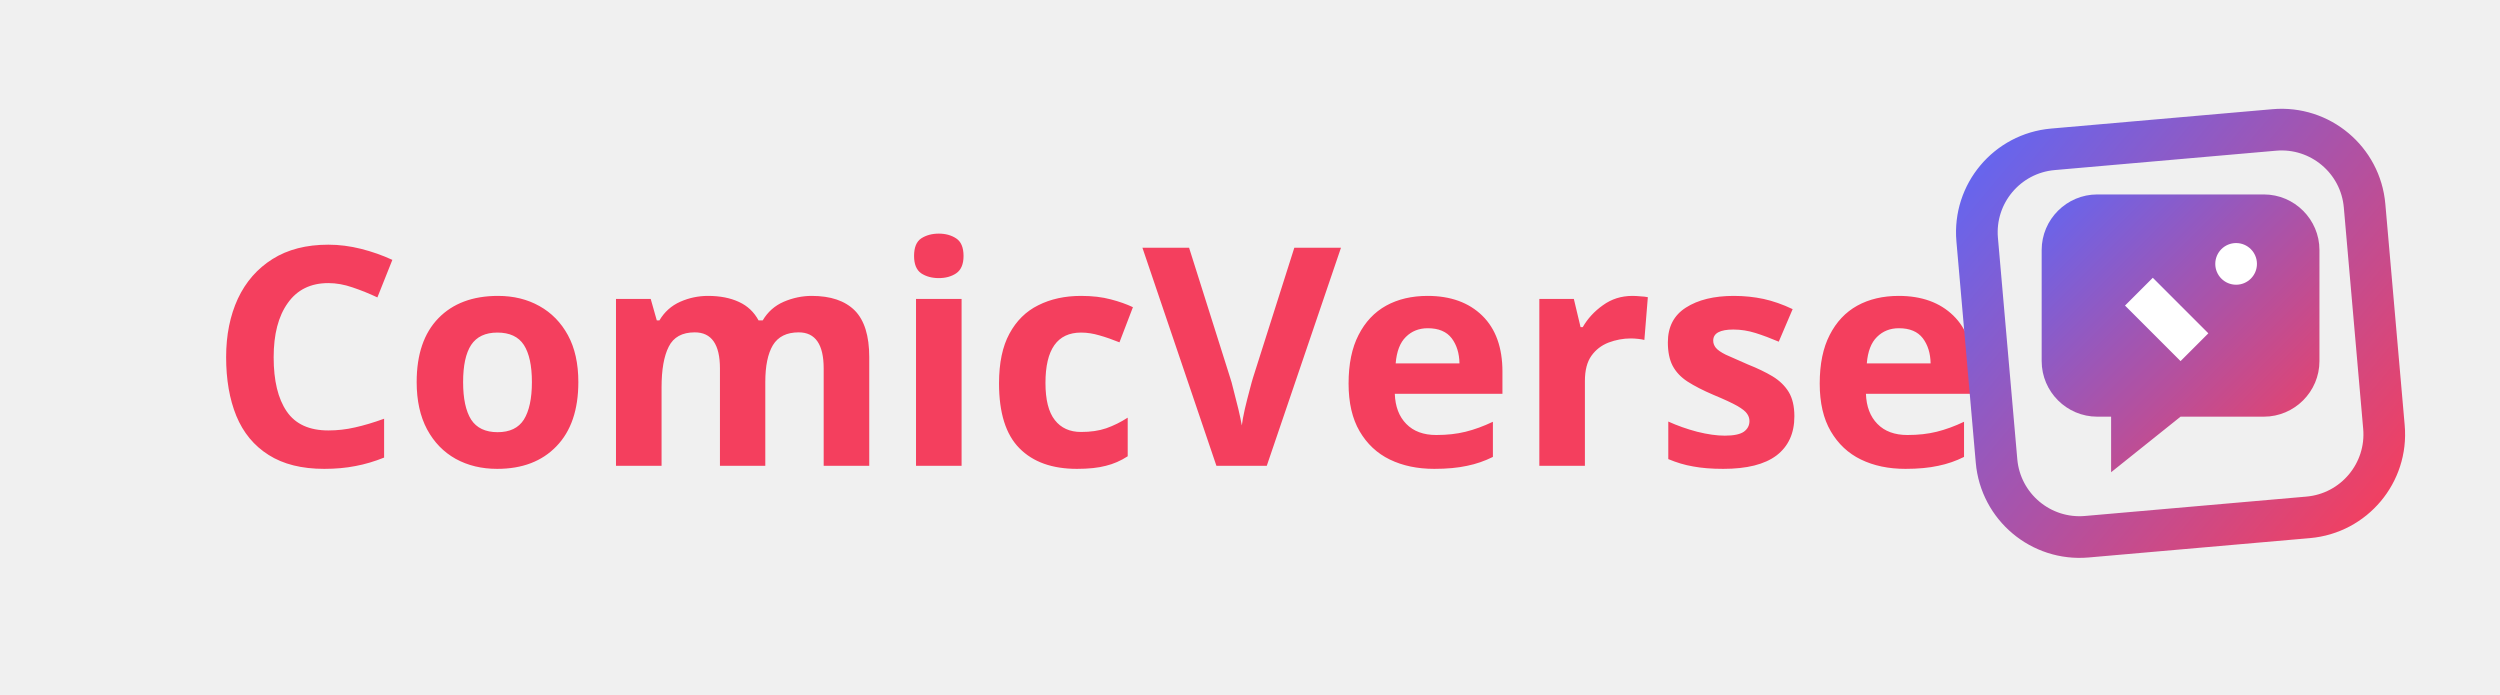
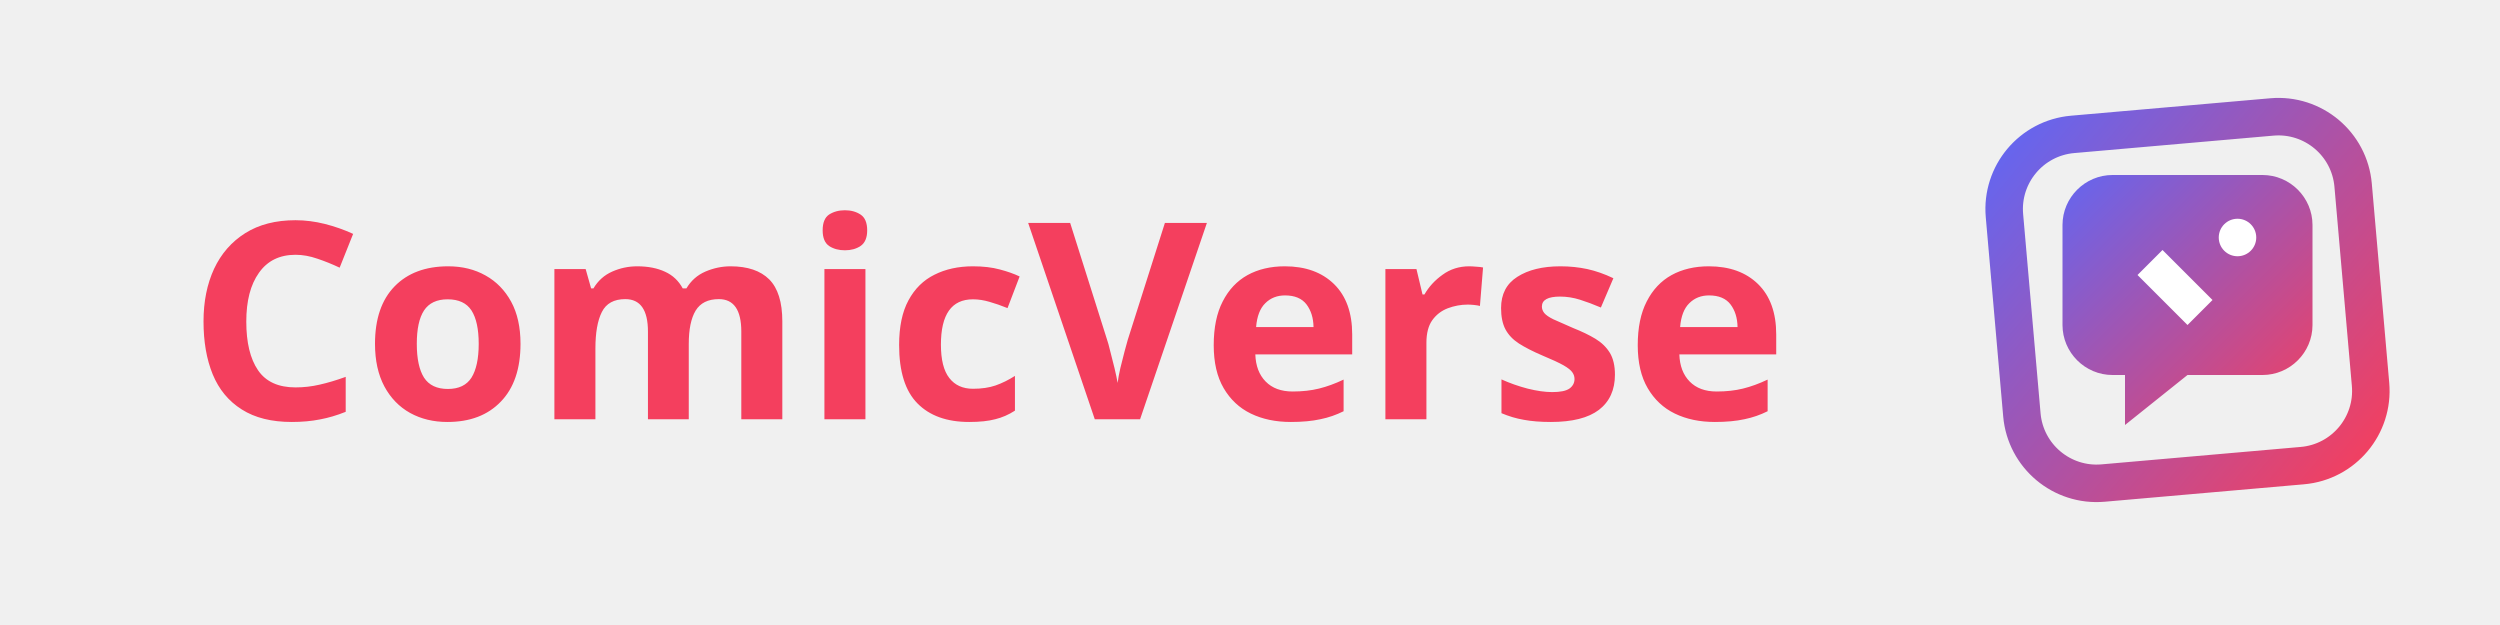
- <svg xmlns="http://www.w3.org/2000/svg" viewBox="0 0 180 50" width="180" height="50">
+ <svg xmlns="http://www.w3.org/2000/svg" viewBox="0 0 200 50" width="200" height="50">
  <defs>
    <linearGradient id="logo-grad" x1="0%" y1="0%" x2="100%" y2="100%">
      <stop offset="0%" stop-color="#6366f1" />
      <stop offset="100%" stop-color="#f43f5e" />
    </linearGradient>
  </defs>
  <g transform="translate(5, 0)">
    <text x="10" y="25" dominant-baseline="central" font-family="'Outfit', sans-serif" font-size="22" font-weight="700" fill="#f43f5e">ComicVerse</text>
-     <g transform="translate(130, 0)">
+     <g transform="translate(148, 0)">
      <rect x="8" y="10" width="28" height="28" rx="6" stroke="url(#logo-grad)" stroke-width="3" fill="none" transform="rotate(-5 22 24)" />
      <path d="M 16 14 H 28 C 30.2 14 32 15.8 32 18 V 26 C 32 28.2 30.2 30 28 30 H 22 L 17 34 V 30 H 16 C 13.8 30 12 28.2 12 26 V 18 C 12 15.8 13.8 14 16 14 Z" fill="url(#logo-grad)" />
      <path d="M 18 22 L 20 20 L 24 24 L 22 26 Z" fill="#ffffff" />
      <circle cx="26" cy="19" r="1.5" fill="#ffffff" />
    </g>
  </g>
</svg>
